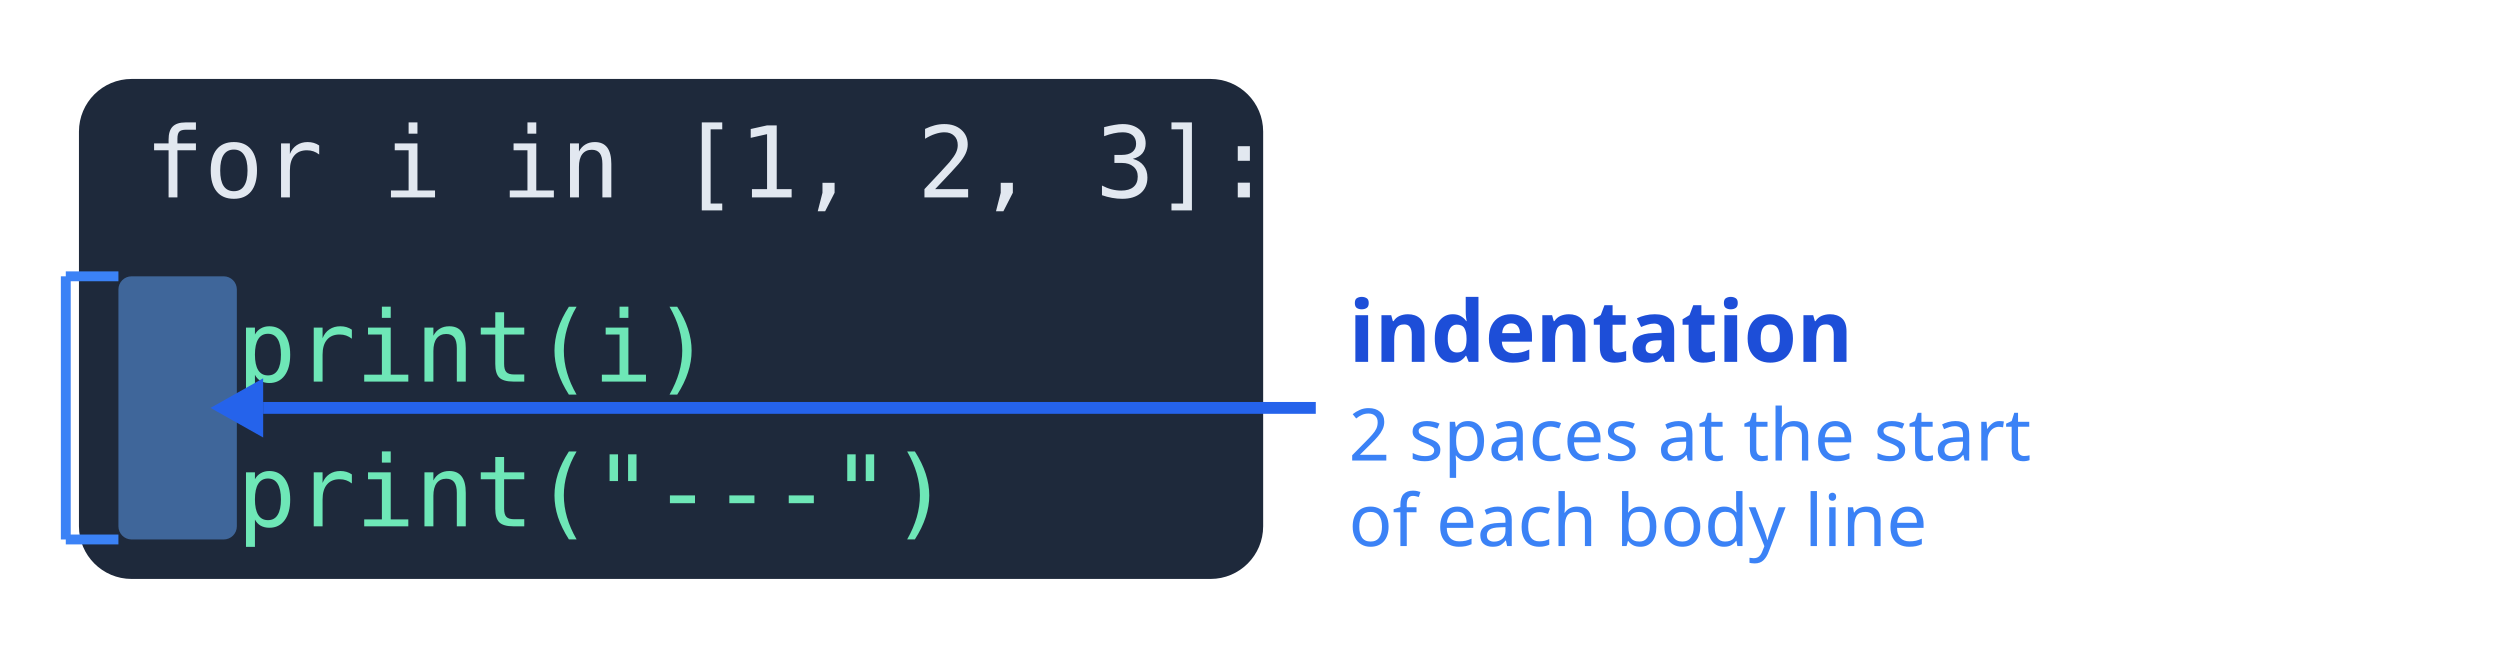
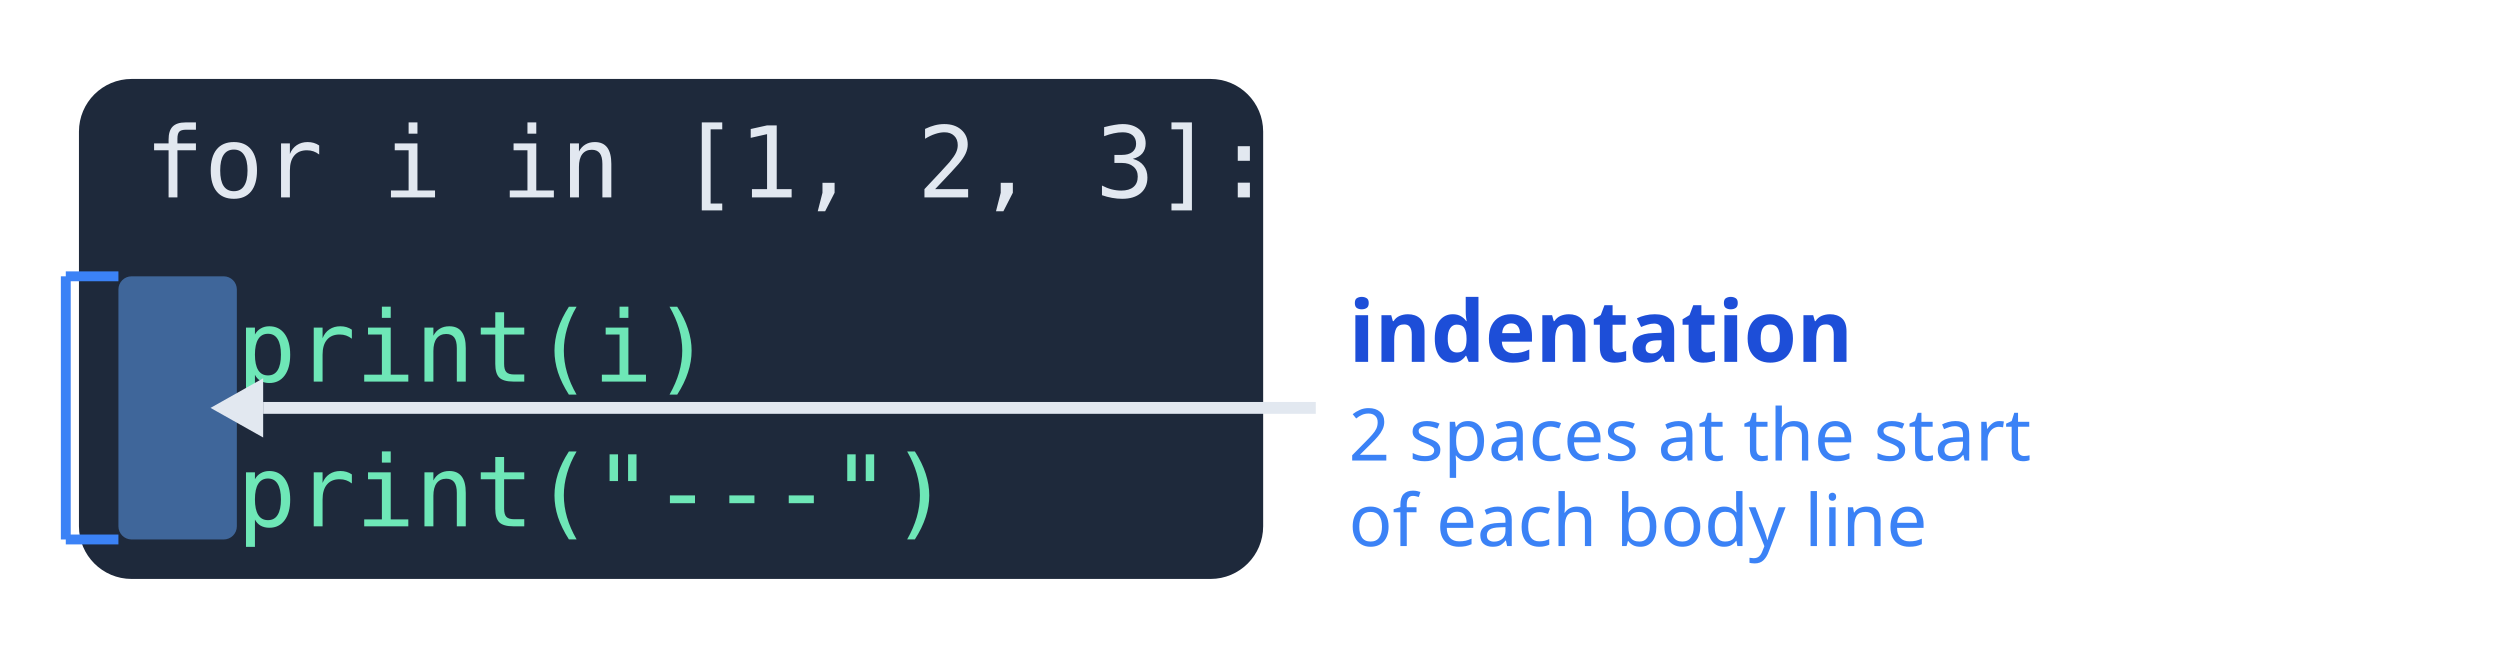
<svg xmlns="http://www.w3.org/2000/svg" viewBox="0 0 380 100">
  <rect x="12" y="12" width="180" height="76" rx="8" fill="#1e293b" />
  <rect x="18" y="42" width="18" height="40" rx="2" fill="rgba(96,165,250,0.5)" />
  <text font-family="monospace" font-size="15" x="22" y="30" fill="#e2e8f0">for i in [1, 2, 3]:</text>
  <text font-family="monospace" font-size="15" x="36" y="58" fill="#6ee7b7">print(i)</text>
  <text font-family="monospace" font-size="15" x="36" y="80" fill="#6ee7b7">print("---")</text>
  <line x1="18" y1="42" x2="10" y2="42" stroke="#3b82f6" stroke-width="1.5" />
  <line x1="10" y1="42" x2="10" y2="82" stroke="#3b82f6" stroke-width="1.5" />
  <line x1="10" y1="82" x2="18" y2="82" stroke="#3b82f6" stroke-width="1.5" />
-   <line x1="200" y1="62" x2="40" y2="62" stroke="#2563eb" stroke-width="1.8" />
-   <polygon points="32,62 40,57.5 40,66.5" fill="#2563eb" />
+   <line x1="200" y1="62" x2="40" y2="62" stroke="#e2e8f0" stroke-width="1.8" />
+   <polygon points="32,62 40,57.5 40,66.5" fill="#e2e8f0" />
  <text x="205" y="55" font-family="sans-serif" font-size="13" fill="#1d4ed8" font-weight="700">indentation</text>
  <text x="205" y="70" font-family="sans-serif" font-size="11" fill="#3b82f6">2 spaces at the start</text>
  <text x="205" y="83" font-family="sans-serif" font-size="11" fill="#3b82f6">of each body line</text>
</svg>
